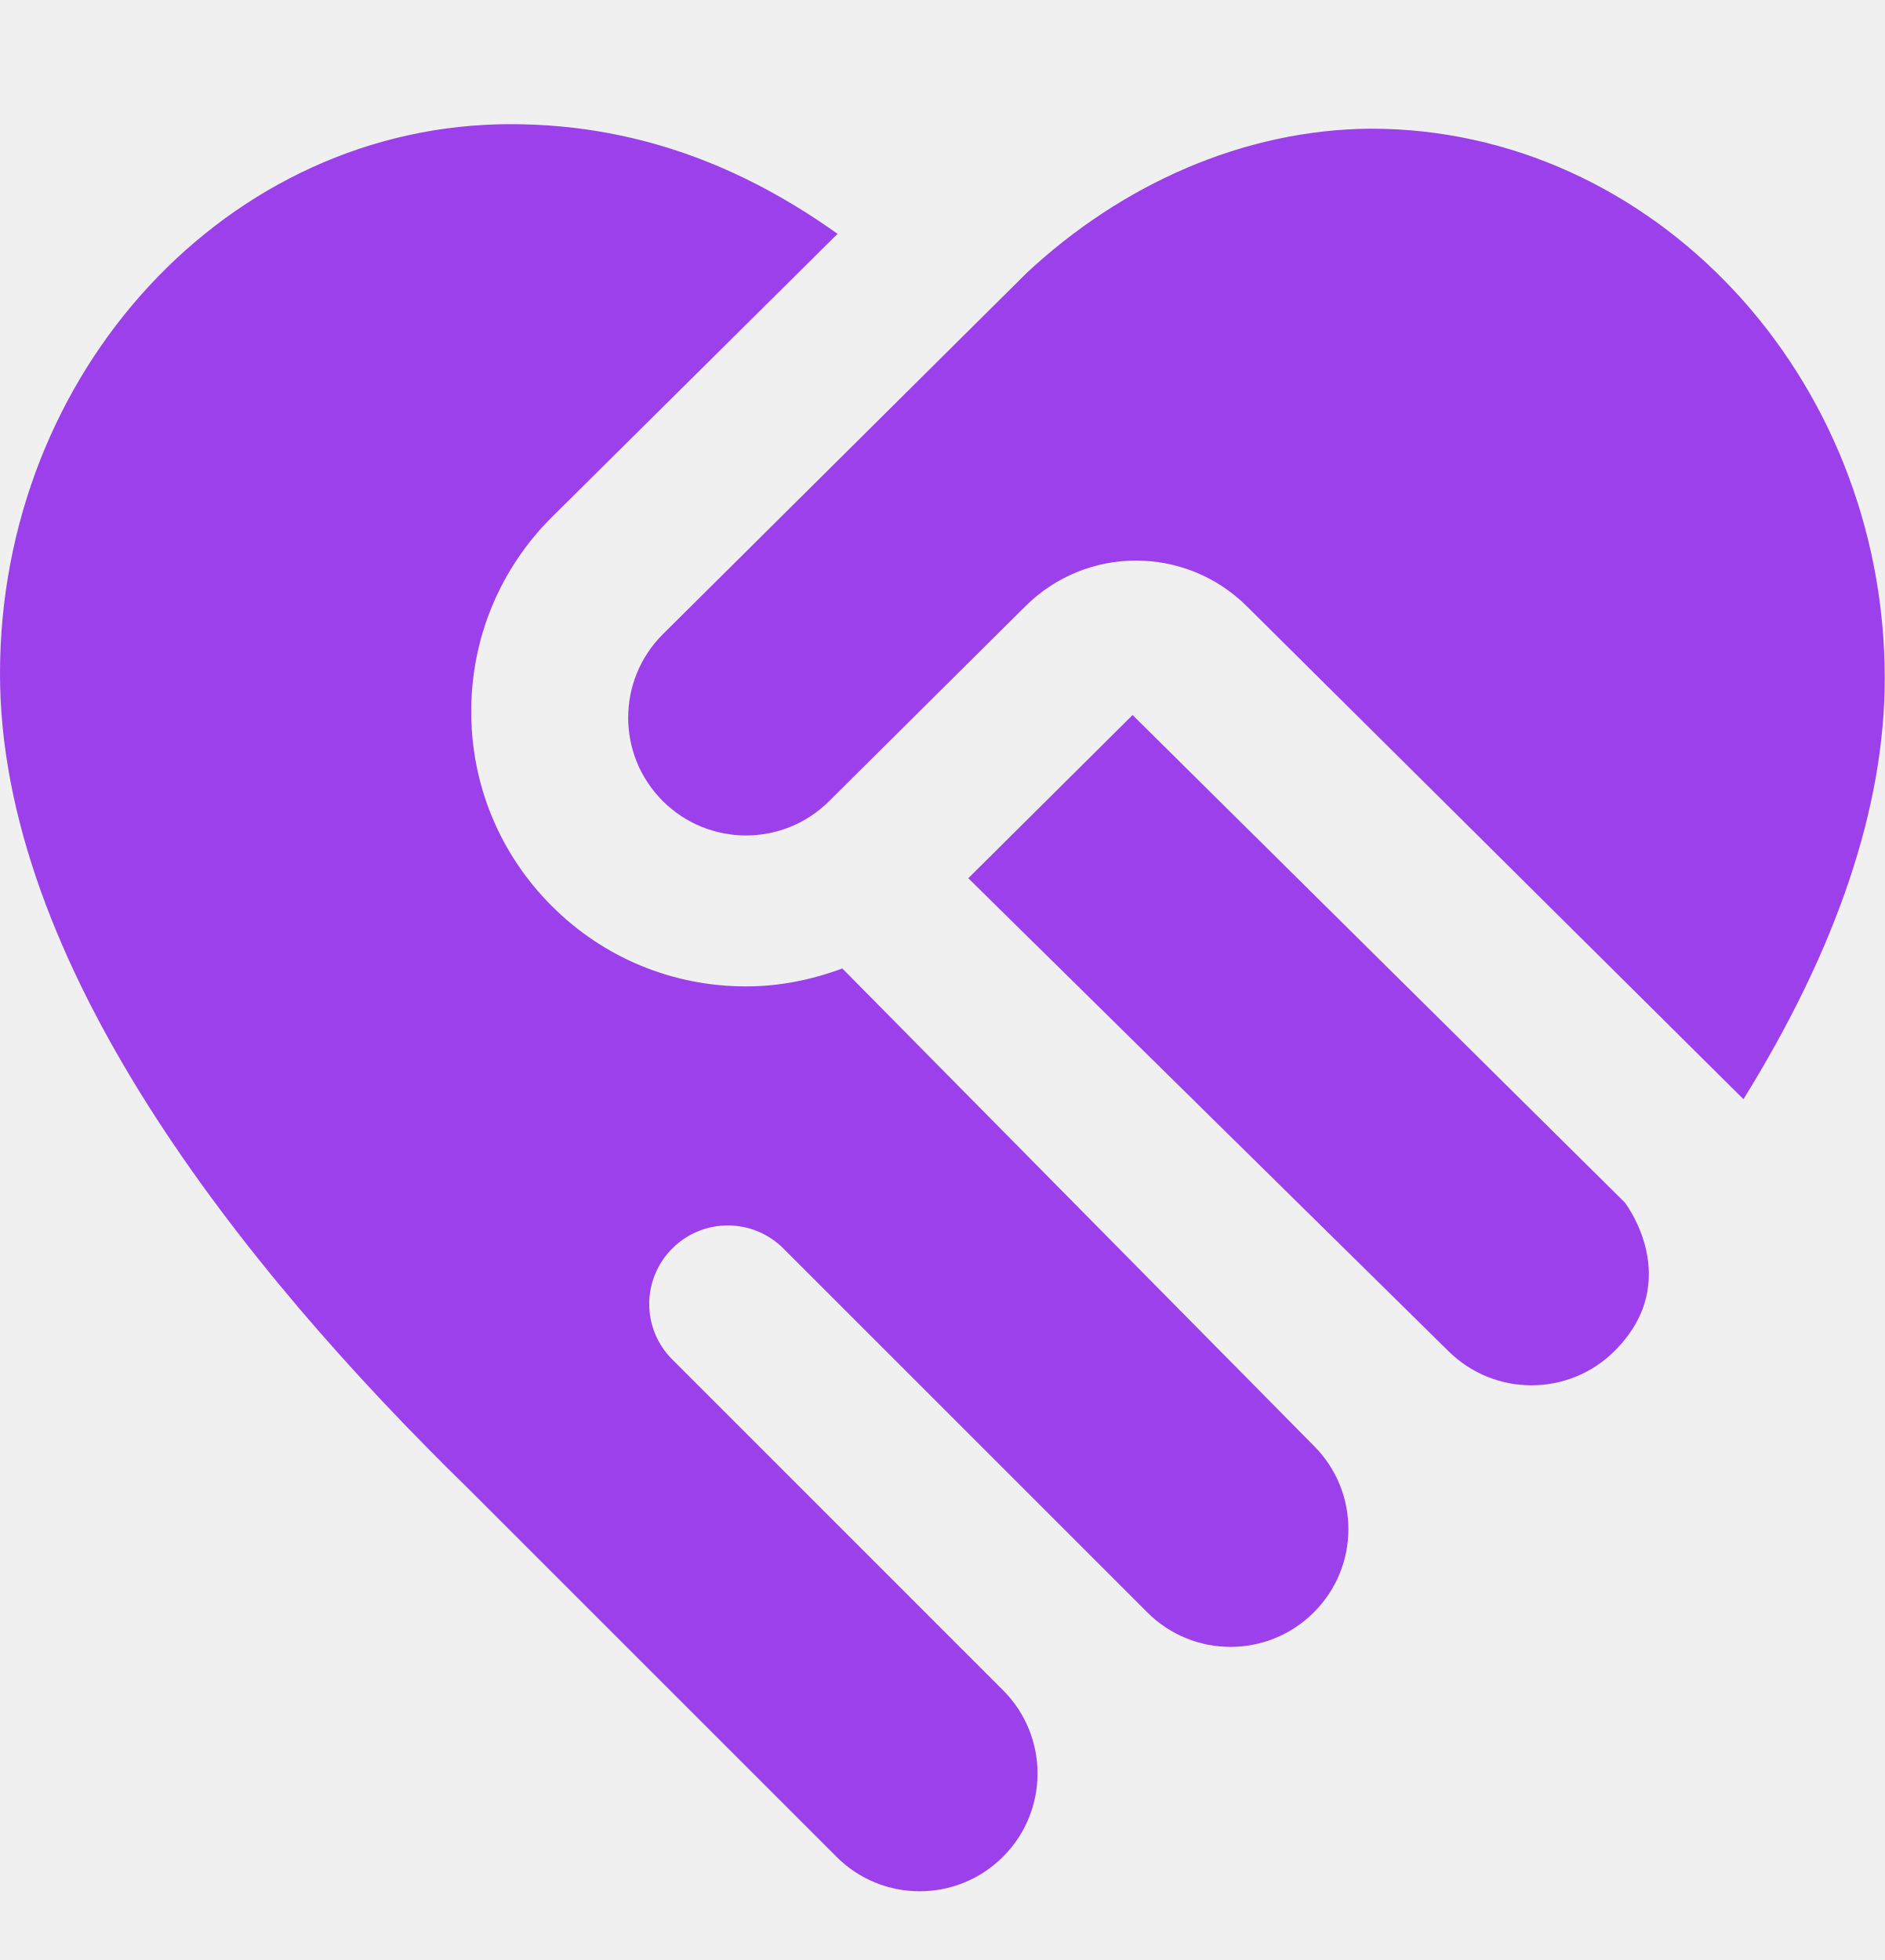
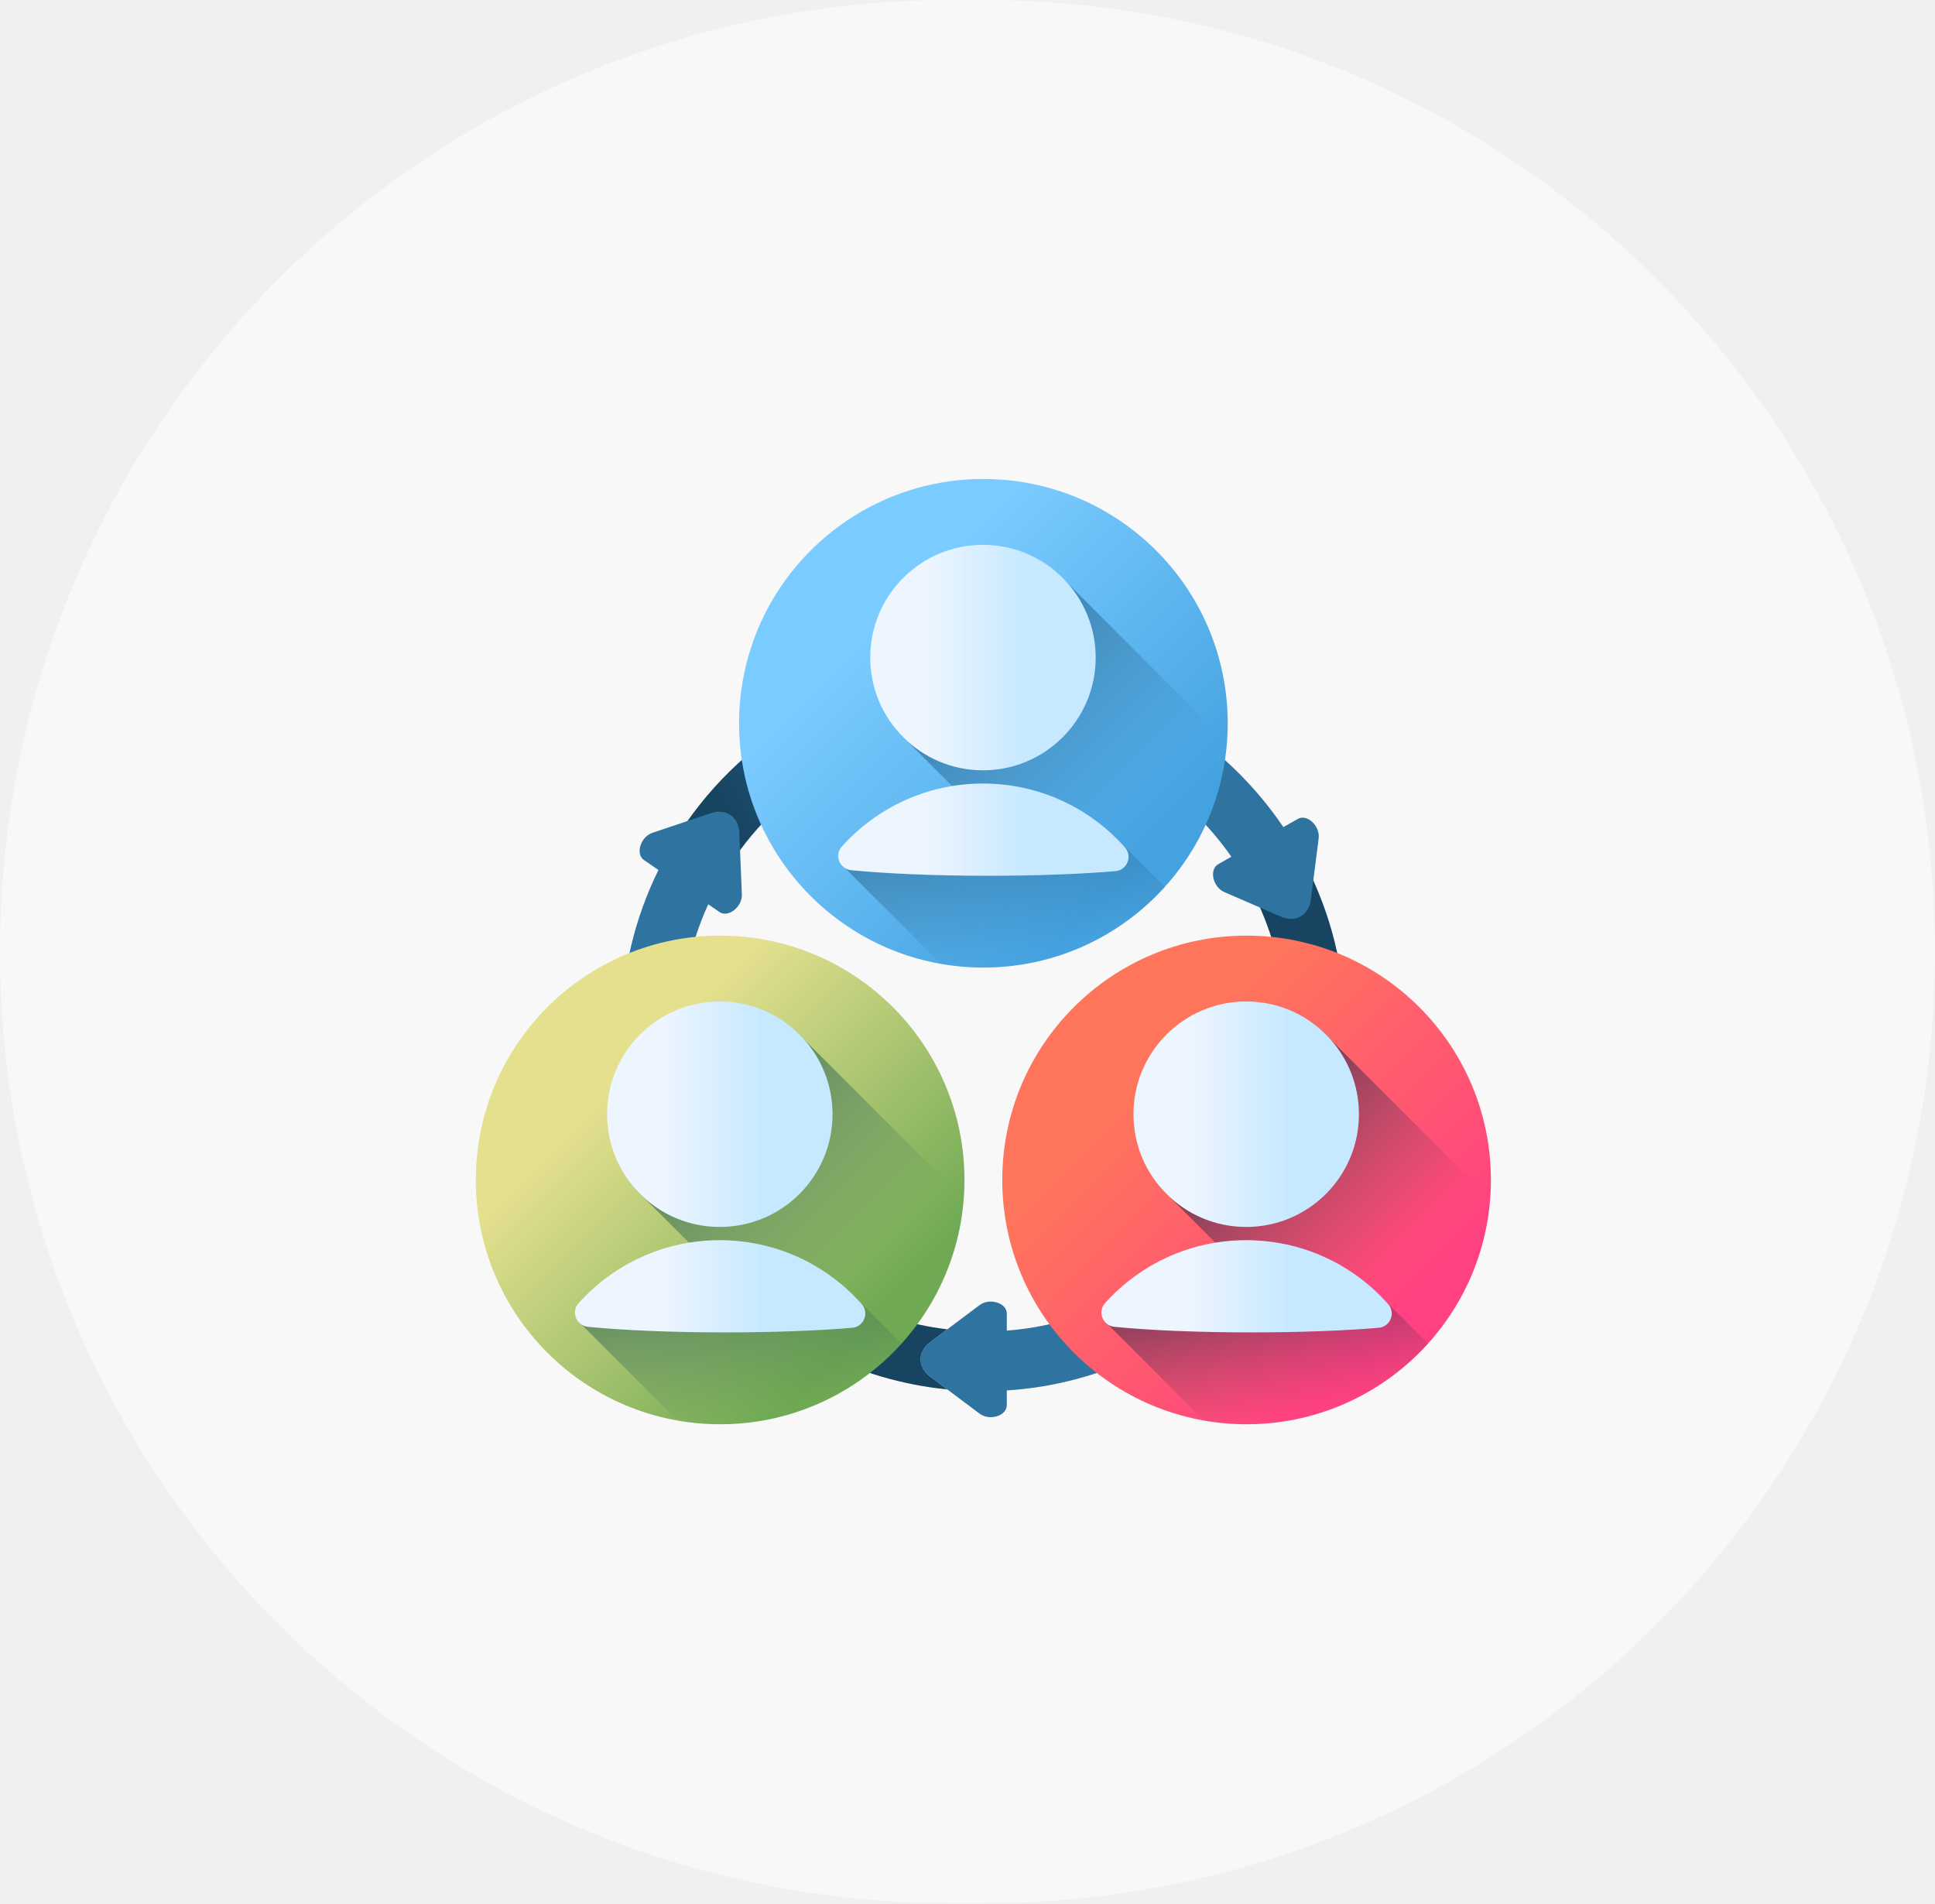
- <svg xmlns="http://www.w3.org/2000/svg" width="25" height="26" viewBox="0 0 25 26" fill="none">
-   <g clip-path="url(#clip0_27_637)">
-     <path d="M17.426 19.179C18.037 19.789 18.037 20.779 17.426 21.388C16.816 21.999 15.826 21.999 15.217 21.388L10.39 16.561C9.982 16.154 9.323 16.154 8.917 16.561C8.509 16.969 8.509 17.628 8.917 18.034L13.303 22.421C13.914 23.031 13.914 24.021 13.303 24.63C12.693 25.241 11.703 25.241 11.094 24.63L6.226 19.762C3.147 16.758 0 12.753 0 8.938C0 4.918 3.038 1.647 6.771 1.647C8.618 1.647 10.032 2.336 11.109 3.102L7.319 6.86C6.629 7.549 6.25 8.465 6.25 9.439C6.25 10.413 6.629 11.329 7.317 12.017C8.005 12.706 8.921 13.085 9.896 13.085C10.34 13.085 10.768 12.997 11.172 12.847L17.427 19.18L17.426 19.179ZM15.022 9.485L12.843 11.65L19.207 17.919C19.818 18.529 20.807 18.529 21.417 17.919C22.35 16.985 21.551 15.952 21.551 15.952L15.022 9.485ZM18.184 1.707C16.482 1.718 14.866 2.457 13.62 3.618L8.79 8.415C8.179 9.026 8.179 10.015 8.79 10.625C9.4 11.235 10.39 11.235 10.999 10.625L13.6 8.042C14.412 7.234 15.723 7.234 16.537 8.042L23.124 14.581C24.365 12.579 24.998 10.704 24.998 8.999C24.998 4.978 21.917 1.707 18.183 1.707H18.184Z" fill="#9C40EC" />
-   </g>
+ <svg xmlns="http://www.w3.org/2000/svg" width="61" height="60" viewBox="0 0 61 60" fill="none">
+   <rect width="61" height="60" rx="30" fill="white" fill-opacity="0.5" />
+   <path d="M42.411 32.448C42.411 30.562 41.951 28.783 41.138 27.214C40.617 27.519 40.005 27.884 39.522 28.188C40.166 29.471 40.529 30.918 40.529 32.448C40.529 37.453 36.649 41.57 31.739 41.948V41.411C31.739 41.074 31.197 40.906 30.88 41.144L29.321 42.314C28.924 42.611 28.924 43.098 29.321 43.395L30.88 44.565C31.197 44.803 31.739 44.635 31.739 44.298V43.834C37.688 43.452 42.411 38.492 42.411 32.448Z" fill="url(#paint0_linear_707_5042)" />
+   <path d="M40.914 25.816L40.458 26.075C38.405 23.039 34.932 21.038 31 21.038C26.857 21.038 23.224 23.257 21.225 26.568L22.799 27.602C24.461 24.802 27.514 22.92 31 22.92C34.232 22.92 37.094 24.539 38.818 27.008L38.404 27.244C38.111 27.41 38.233 27.965 38.596 28.123L40.384 28.899C40.839 29.097 41.262 28.856 41.324 28.365L41.57 26.431C41.62 26.038 41.206 25.65 40.914 25.816Z" fill="url(#paint1_linear_707_5042)" />
+   <path d="M29.32 43.395C28.924 43.098 28.924 42.611 29.32 42.314L29.862 41.907C25.143 41.343 21.472 37.317 21.472 32.448C21.472 31.044 21.779 29.709 22.327 28.508L22.68 28.751C22.957 28.941 23.403 28.59 23.387 28.194L23.307 26.246C23.287 25.751 22.886 25.476 22.416 25.633L20.569 26.254C20.193 26.381 20.024 26.922 20.301 27.113L20.757 27.427C20.01 28.943 19.59 30.647 19.59 32.448C19.59 38.356 24.103 43.229 29.862 43.802L29.32 43.395Z" fill="url(#paint2_linear_707_5042)" />
+   <path d="M31.001 30.503C35.255 30.503 38.703 27.055 38.703 22.802C38.703 18.548 35.255 15.1 31.001 15.1C26.747 15.1 23.299 18.548 23.299 22.802C23.299 27.055 26.747 30.503 31.001 30.503Z" fill="url(#paint3_linear_707_5042)" />
+   <path d="M38.678 23.405C38.543 25.152 37.825 26.735 36.719 27.961C36.158 28.582 35.496 29.113 34.76 29.525L30.087 24.851L28.607 23.371C27.884 22.721 27.52 21.778 27.52 20.73C27.52 18.767 29.021 17.266 30.984 17.266C32.033 17.266 32.975 17.63 33.626 18.353L38.678 23.405Z" fill="url(#paint4_linear_707_5042)" />
+   <path d="M36.72 27.96C36.158 28.582 35.497 29.112 34.761 29.525C33.649 30.148 32.366 30.504 31.001 30.504C30.543 30.504 30.096 30.464 29.66 30.387L26.647 27.374C26.413 27.239 26.424 26.909 26.624 26.687L26.63 26.681C27.533 25.677 28.711 25.042 30.088 24.851C30.378 24.811 30.677 24.79 30.985 24.79C32.681 24.79 34.21 25.406 35.299 26.54L36.72 27.96Z" fill="url(#paint5_linear_707_5042)" />
+   <path d="M30.988 24.284C32.95 24.284 34.541 22.692 34.541 20.73C34.541 18.767 32.95 17.176 30.988 17.176C29.025 17.176 27.434 18.767 27.434 20.73C27.434 22.692 29.025 24.284 30.988 24.284Z" fill="url(#paint6_linear_707_5042)" />
+   <path d="M35.463 26.714C35.441 26.689 35.419 26.665 35.397 26.64C34.303 25.448 32.734 24.701 30.988 24.701C29.224 24.701 27.638 25.465 26.544 26.681C26.542 26.683 26.54 26.685 26.538 26.687C26.292 26.96 26.468 27.397 26.833 27.433C27.922 27.541 29.459 27.609 31.162 27.609C32.702 27.609 34.105 27.554 35.164 27.463C35.534 27.431 35.71 26.992 35.463 26.714Z" fill="url(#paint7_linear_707_5042)" />
+   <path d="M22.702 44.9C26.956 44.9 30.404 41.452 30.404 37.198C30.404 32.944 26.956 29.496 22.702 29.496C18.448 29.496 15 32.944 15 37.198C15 41.452 18.448 44.9 22.702 44.9Z" fill="url(#paint8_linear_707_5042)" />
+   <path d="M30.381 37.802C30.246 39.548 29.529 41.131 28.422 42.357C27.861 42.979 27.199 43.509 26.464 43.922L21.79 39.247L20.31 37.768C19.588 37.117 19.223 36.175 19.223 35.126C19.223 33.163 20.724 31.662 22.687 31.662C23.736 31.662 24.678 32.027 25.329 32.749L30.381 37.802Z" fill="url(#paint9_linear_707_5042)" />
+   <path d="M28.421 42.357C27.86 42.979 27.198 43.509 26.462 43.922C25.35 44.545 24.067 44.9 22.702 44.9C22.244 44.9 21.797 44.86 21.361 44.784L18.348 41.771C18.114 41.636 18.125 41.305 18.325 41.083L18.331 41.077C19.235 40.073 20.412 39.438 21.789 39.247C22.079 39.207 22.378 39.187 22.686 39.187C24.382 39.187 25.912 39.803 27 40.936L28.421 42.357Z" fill="url(#paint10_linear_707_5042)" />
+   <path d="M22.691 38.68C24.654 38.68 26.245 37.089 26.245 35.126C26.245 33.163 24.654 31.572 22.691 31.572C20.728 31.572 19.137 33.163 19.137 35.126C19.137 37.089 20.728 38.68 22.691 38.68Z" fill="url(#paint11_linear_707_5042)" />
+   <path d="M27.165 41.11C27.142 41.085 27.12 41.06 27.098 41.036C26.005 39.844 24.435 39.097 22.689 39.097C20.925 39.097 19.339 39.861 18.245 41.077C18.243 41.079 18.241 41.081 18.239 41.083C17.993 41.356 18.169 41.792 18.534 41.828C19.623 41.937 21.16 42.004 22.863 42.004C24.403 42.004 25.806 41.949 26.865 41.859C27.235 41.827 27.411 41.387 27.165 41.11Z" fill="url(#paint12_linear_707_5042)" />
+   <path d="M39.298 44.9C43.551 44.9 47 41.452 47 37.198C47 32.944 43.551 29.496 39.298 29.496C35.044 29.496 31.596 32.944 31.596 37.198C31.596 41.452 35.044 44.9 39.298 44.9Z" fill="url(#paint13_linear_707_5042)" />
+   <path d="M46.977 37.802C46.842 39.548 46.124 41.131 45.018 42.357C44.456 42.979 43.795 43.509 43.059 43.922L38.386 39.247L36.906 37.768C36.183 37.117 35.818 36.175 35.818 35.126C35.818 33.163 37.32 31.662 39.283 31.662C40.332 31.662 41.274 32.027 41.925 32.749L46.977 37.802Z" fill="url(#paint14_linear_707_5042)" />
+   <path d="M45.017 42.357C44.455 42.979 43.794 43.509 43.058 43.922C41.946 44.545 40.663 44.9 39.297 44.9C38.84 44.9 38.392 44.86 37.957 44.784L34.944 41.771C34.71 41.636 34.72 41.305 34.921 41.083C34.922 41.081 34.925 41.079 34.926 41.077C35.83 40.073 37.008 39.438 38.385 39.247C38.675 39.207 38.974 39.187 39.281 39.187C40.978 39.187 42.507 39.803 43.596 40.936L45.017 42.357Z" fill="url(#paint15_linear_707_5042)" />
+   <path d="M39.286 38.68C41.249 38.68 42.84 37.089 42.84 35.126C42.84 33.163 41.249 31.572 39.286 31.572C37.324 31.572 35.732 33.163 35.732 35.126C35.732 37.089 37.324 38.68 39.286 38.68Z" fill="url(#paint16_linear_707_5042)" />
+   <path d="M43.76 41.11C43.738 41.085 43.716 41.06 43.694 41.036C42.6 39.844 41.031 39.097 39.285 39.097C37.521 39.097 35.934 39.861 34.84 41.077C34.839 41.079 34.837 41.081 34.835 41.083C34.589 41.356 34.764 41.792 35.13 41.828C36.219 41.937 37.755 42.004 39.459 42.004C40.998 42.004 42.401 41.949 43.461 41.859C43.831 41.827 44.007 41.387 43.76 41.11Z" fill="url(#paint17_linear_707_5042)" />
  <defs>
-     <clipPath id="clip0_27_637">
-       <rect width="25" height="25" fill="white" transform="translate(0 0.60498)" />
-     </clipPath>
+     <linearGradient id="paint0_linear_707_5042" x1="35.629" y1="36.666" x2="34.781" y2="31.489" gradientUnits="userSpaceOnUse">
+       <stop stop-color="#2F73A0" />
+       <stop offset="1" stop-color="#174461" />
+     </linearGradient>
+     <linearGradient id="paint1_linear_707_5042" x1="31.846" y1="26.424" x2="25.226" y2="29.969" gradientUnits="userSpaceOnUse">
+       <stop stop-color="#2F73A0" />
+       <stop offset="1" stop-color="#174461" />
+     </linearGradient>
+     <linearGradient id="paint2_linear_707_5042" x1="21.381" y1="30.979" x2="28.07" y2="40.257" gradientUnits="userSpaceOnUse">
+       <stop stop-color="#2F73A0" />
+       <stop offset="1" stop-color="#174461" />
+     </linearGradient>
+     <linearGradient id="paint3_linear_707_5042" x1="27.86" y1="19.661" x2="35.621" y2="27.422" gradientUnits="userSpaceOnUse">
+       <stop stop-color="#7ACBFF" />
+       <stop offset="1" stop-color="#45A2E0" />
+     </linearGradient>
+     <linearGradient id="paint4_linear_707_5042" x1="35.614" y1="25.36" x2="29.689" y2="19.435" gradientUnits="userSpaceOnUse">
+       <stop stop-color="#2F73A0" stop-opacity="0" />
+       <stop offset="1" stop-color="#2F73A0" />
+     </linearGradient>
+     <linearGradient id="paint5_linear_707_5042" x1="32.183" y1="30.209" x2="30.907" y2="24.388" gradientUnits="userSpaceOnUse">
+       <stop stop-color="#2F73A0" stop-opacity="0" />
+       <stop offset="1" stop-color="#2F73A0" />
+     </linearGradient>
+     <linearGradient id="paint6_linear_707_5042" x1="29.198" y1="20.73" x2="32.303" y2="20.73" gradientUnits="userSpaceOnUse">
+       <stop stop-color="#EDF5FF" />
+       <stop offset="1" stop-color="#C7E9FF" />
+     </linearGradient>
+     <linearGradient id="paint7_linear_707_5042" x1="29.199" y1="26.155" x2="32.304" y2="26.155" gradientUnits="userSpaceOnUse">
+       <stop stop-color="#EDF5FF" />
+       <stop offset="1" stop-color="#C7E9FF" />
+     </linearGradient>
+     <linearGradient id="paint8_linear_707_5042" x1="19.561" y1="34.057" x2="27.322" y2="41.818" gradientUnits="userSpaceOnUse">
+       <stop stop-color="#E4E08E" />
+       <stop offset="1" stop-color="#6FA953" />
+     </linearGradient>
+     <linearGradient id="paint9_linear_707_5042" x1="27.317" y1="39.757" x2="21.392" y2="33.831" gradientUnits="userSpaceOnUse">
+       <stop stop-color="#43765A" stop-opacity="0" />
+       <stop offset="1" stop-color="#43765A" />
+     </linearGradient>
+     <linearGradient id="paint10_linear_707_5042" x1="23.884" y1="44.606" x2="22.608" y2="38.785" gradientUnits="userSpaceOnUse">
+       <stop stop-color="#43765A" stop-opacity="0" />
+       <stop offset="1" stop-color="#43765A" />
+     </linearGradient>
+     <linearGradient id="paint11_linear_707_5042" x1="20.901" y1="35.126" x2="24.006" y2="35.126" gradientUnits="userSpaceOnUse">
+       <stop stop-color="#EDF5FF" />
+       <stop offset="1" stop-color="#C7E9FF" />
+     </linearGradient>
+     <linearGradient id="paint12_linear_707_5042" x1="20.9" y1="40.55" x2="24.006" y2="40.55" gradientUnits="userSpaceOnUse">
+       <stop stop-color="#EDF5FF" />
+       <stop offset="1" stop-color="#C7E9FF" />
+     </linearGradient>
+     <linearGradient id="paint13_linear_707_5042" x1="36.157" y1="34.057" x2="43.917" y2="41.818" gradientUnits="userSpaceOnUse">
+       <stop stop-color="#FF755C" />
+       <stop offset="1" stop-color="#FF4181" />
+     </linearGradient>
+     <linearGradient id="paint14_linear_707_5042" x1="43.913" y1="39.757" x2="37.988" y2="33.831" gradientUnits="userSpaceOnUse">
+       <stop stop-color="#843561" stop-opacity="0" />
+       <stop offset="1" stop-color="#3A2F4D" />
+     </linearGradient>
+     <linearGradient id="paint15_linear_707_5042" x1="40.48" y1="44.606" x2="39.204" y2="38.785" gradientUnits="userSpaceOnUse">
+       <stop stop-color="#843561" stop-opacity="0" />
+       <stop offset="1" stop-color="#3A2F4D" />
+     </linearGradient>
+     <linearGradient id="paint16_linear_707_5042" x1="37.497" y1="35.126" x2="40.602" y2="35.126" gradientUnits="userSpaceOnUse">
+       <stop stop-color="#EDF5FF" />
+       <stop offset="1" stop-color="#C7E9FF" />
+     </linearGradient>
+     <linearGradient id="paint17_linear_707_5042" x1="37.496" y1="40.55" x2="40.601" y2="40.55" gradientUnits="userSpaceOnUse">
+       <stop stop-color="#EDF5FF" />
+       <stop offset="1" stop-color="#C7E9FF" />
+     </linearGradient>
  </defs>
</svg>
